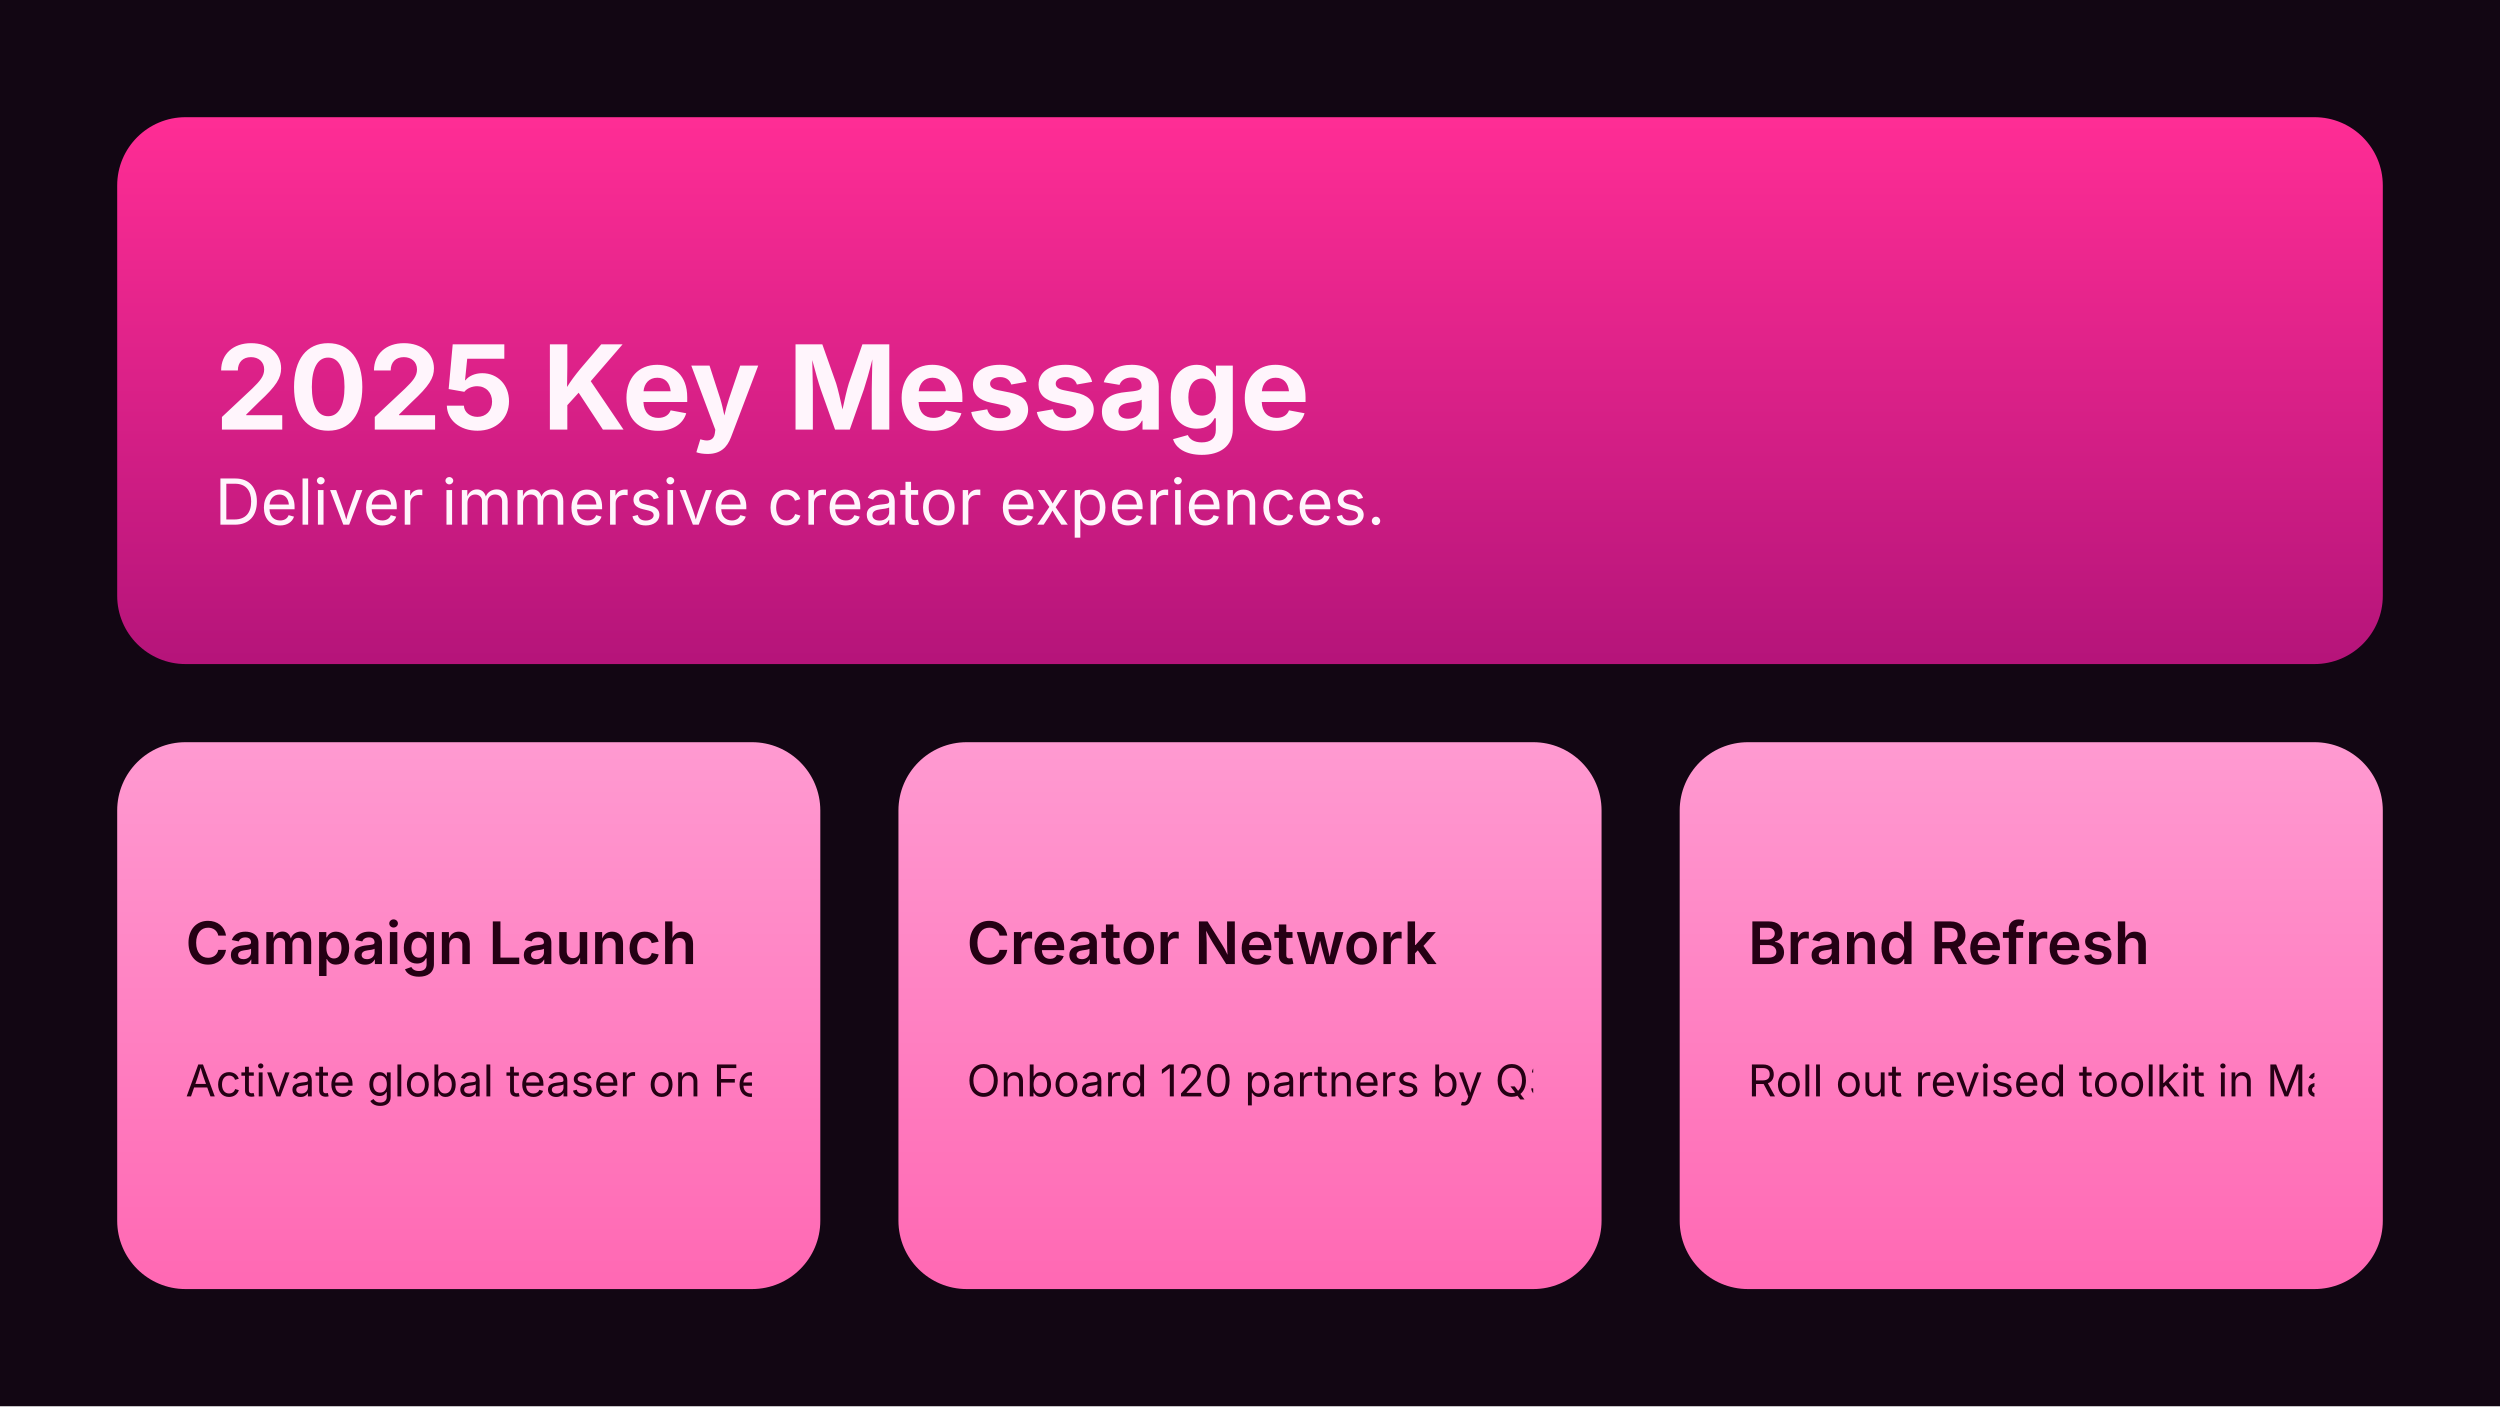
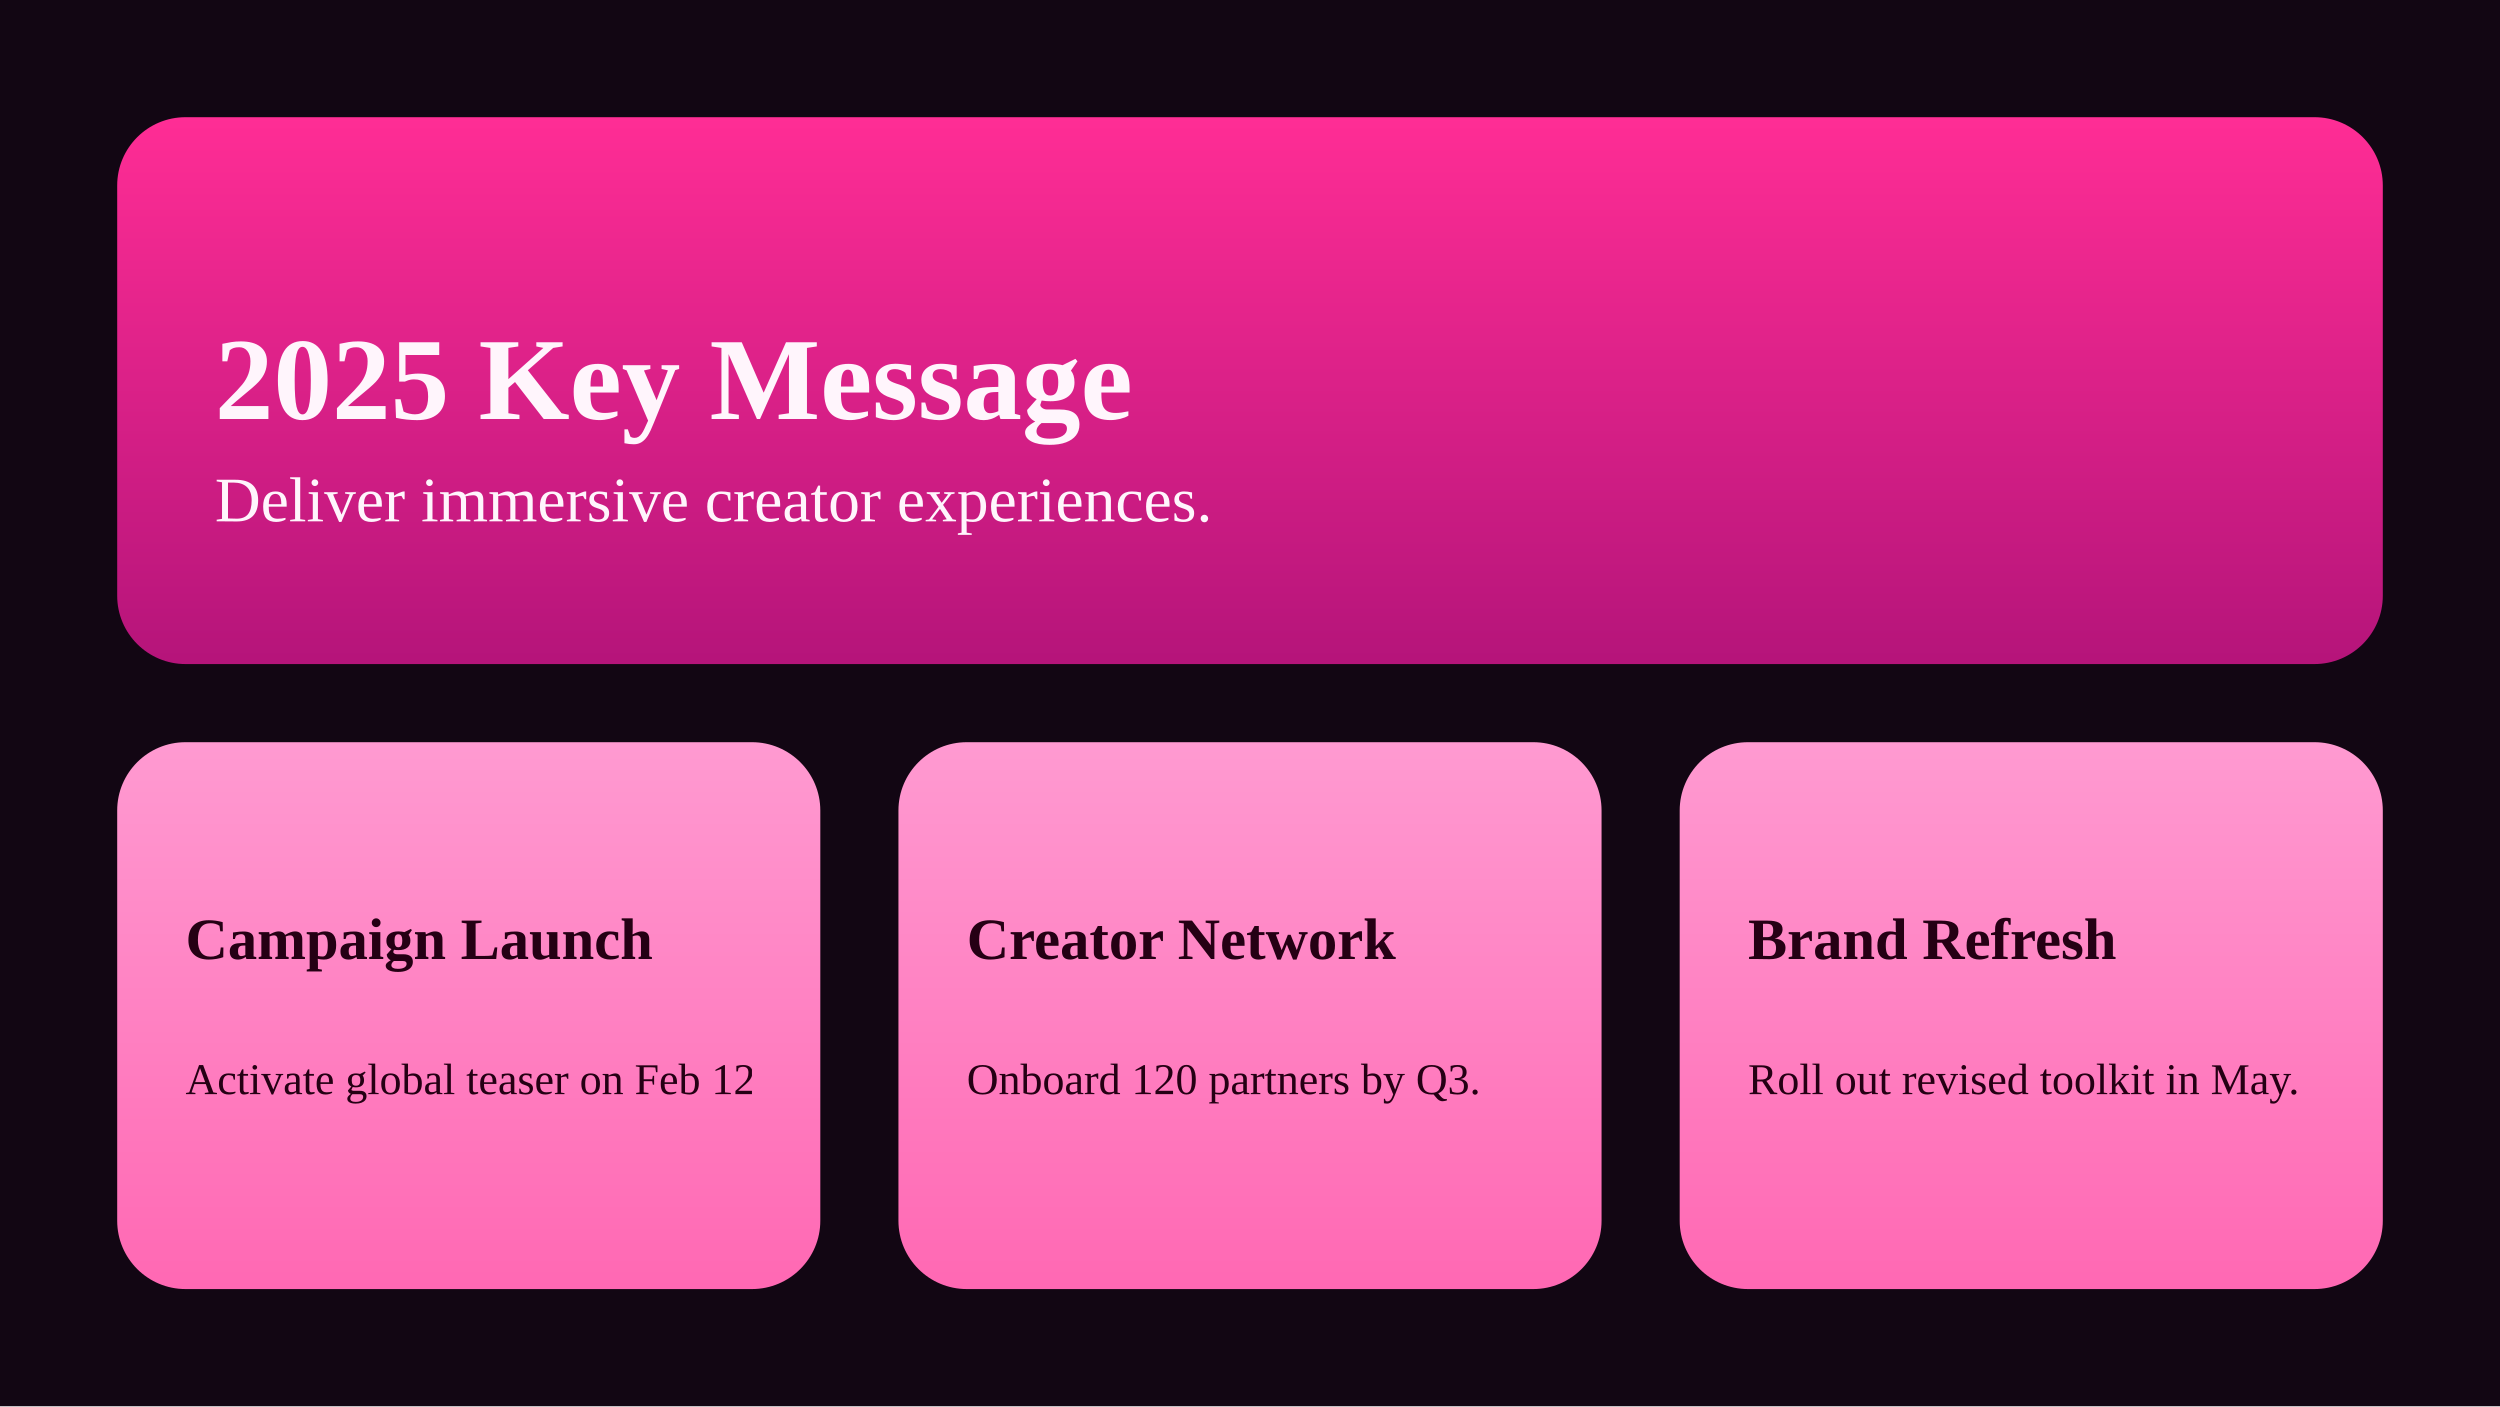
<svg xmlns="http://www.w3.org/2000/svg" width="1024.0" height="576.0">
  <rect x="0" y="0" width="100%" height="100%" fill="#120613" />
  <defs>
    <linearGradient id="leadGradient" x1="0%" y1="0%" x2="0%" y2="100%">
      <stop offset="0%" stop-color="#ff2d95" />
      <stop offset="100%" stop-color="#b5147a" />
    </linearGradient>
    <linearGradient id="cardGradient" x1="0%" y1="0%" x2="0%" y2="100%">
      <stop offset="0%" stop-color="#ff9ad1" />
      <stop offset="100%" stop-color="#ff68b3" />
    </linearGradient>
  </defs>
-   <clipPath id="keyMsgClip_0">
-     <rect x="88.0" y="192.0" width="840.0" height="104.0" />
-   </clipPath>
-   <rect display="inline" x="48" y="48" width="928.0" height="224.0" rx="28" fill="url(#leadGradient)" />
-   <text display="inline" dominant-baseline="middle" font-family="'Inter', 'Pretendard', Arial, sans-serif" font-size="48" font-weight="700" fill="#fff5fc" x="88.0" y="158.0">2025 Key Message</text>
-   <text display="inline" dominant-baseline="hanging" font-family="'Inter', 'Pretendard', Arial, sans-serif" font-size="26" fill="#fff5fc" x="88.0" y="196.0" clip-path="url(#keyMsgClip_0)">Deliver immersive creator experiences.</text>
-   <rect display="none" x="48" y="304.0" width="0" height="224.0" rx="28" fill="url(#cardGradient)" />
-   <text display="none" dominant-baseline="middle" font-family="'Inter', 'Pretendard', Arial, sans-serif" font-size="24" font-weight="600" fill="#250014" x="76.0" y="386.0">2025 Key Message</text>
-   <text display="none" dominant-baseline="hanging" font-family="'Inter', 'Pretendard', Arial, sans-serif" font-size="18" fill="#250014" x="76.0" y="436.0" clip-path="url(#keyMsgClip_0)">Deliver immersive creator experiences.</text>
-   <clipPath id="keyMsgClip_1">
-     <rect x="76.0" y="432.0" width="232.0" height="84.0" />
-   </clipPath>
-   <rect display="none" x="48" y="48" width="928.0" height="224.0" rx="28" fill="url(#leadGradient)" />
-   <text display="none" dominant-baseline="middle" font-family="'Inter', 'Pretendard', Arial, sans-serif" font-size="48" font-weight="700" fill="#fff5fc" x="88.0" y="158.0">Campaign Launch</text>
-   <text display="none" dominant-baseline="hanging" font-family="'Inter', 'Pretendard', Arial, sans-serif" font-size="26" fill="#fff5fc" x="88.0" y="196.0" clip-path="url(#keyMsgClip_1)">Activate global teaser on Feb 12.</text>
-   <rect display="inline" x="48.0" y="304.0" width="288.0" height="224.0" rx="28" fill="url(#cardGradient)" />
-   <text display="inline" dominant-baseline="middle" font-family="'Inter', 'Pretendard', Arial, sans-serif" font-size="24" font-weight="600" fill="#250014" x="76.0" y="386.0">Campaign Launch</text>
-   <text display="inline" dominant-baseline="hanging" font-family="'Inter', 'Pretendard', Arial, sans-serif" font-size="18" fill="#250014" x="76.0" y="436.0" clip-path="url(#keyMsgClip_1)">Activate global teaser on Feb 12.</text>
-   <clipPath id="keyMsgClip_2">
-     <rect x="396.0" y="432.0" width="232.0" height="84.0" />
-   </clipPath>
-   <rect display="none" x="48" y="48" width="928.0" height="224.0" rx="28" fill="url(#leadGradient)" />
-   <text display="none" dominant-baseline="middle" font-family="'Inter', 'Pretendard', Arial, sans-serif" font-size="48" font-weight="700" fill="#fff5fc" x="88.0" y="158.0">Creator Network</text>
-   <text display="none" dominant-baseline="hanging" font-family="'Inter', 'Pretendard', Arial, sans-serif" font-size="26" fill="#fff5fc" x="88.0" y="196.0" clip-path="url(#keyMsgClip_2)">Onboard 120 partners by Q3.</text>
-   <rect display="inline" x="368.0" y="304.0" width="288.0" height="224.0" rx="28" fill="url(#cardGradient)" />
-   <text display="inline" dominant-baseline="middle" font-family="'Inter', 'Pretendard', Arial, sans-serif" font-size="24" font-weight="600" fill="#250014" x="396.0" y="386.0">Creator Network</text>
-   <text display="inline" dominant-baseline="hanging" font-family="'Inter', 'Pretendard', Arial, sans-serif" font-size="18" fill="#250014" x="396.0" y="436.0" clip-path="url(#keyMsgClip_2)">Onboard 120 partners by Q3.</text>
-   <clipPath id="keyMsgClip_3">
-     <rect x="716.0" y="432.0" width="232.0" height="84.0" />
-   </clipPath>
-   <rect display="none" x="48" y="48" width="928.0" height="224.0" rx="28" fill="url(#leadGradient)" />
-   <text display="none" dominant-baseline="middle" font-family="'Inter', 'Pretendard', Arial, sans-serif" font-size="48" font-weight="700" fill="#fff5fc" x="88.0" y="158.0">Brand Refresh</text>
-   <text display="none" dominant-baseline="hanging" font-family="'Inter', 'Pretendard', Arial, sans-serif" font-size="26" fill="#fff5fc" x="88.0" y="196.0" clip-path="url(#keyMsgClip_3)">Roll out revised toolkit in May.</text>
-   <rect display="inline" x="688.0" y="304.0" width="288.0" height="224.0" rx="28" fill="url(#cardGradient)" />
-   <text display="inline" dominant-baseline="middle" font-family="'Inter', 'Pretendard', Arial, sans-serif" font-size="24" font-weight="600" fill="#250014" x="716.0" y="386.0">Brand Refresh</text>
-   <text display="inline" dominant-baseline="hanging" font-family="'Inter', 'Pretendard', Arial, sans-serif" font-size="18" fill="#250014" x="716.0" y="436.0" clip-path="url(#keyMsgClip_3)">Roll out revised toolkit in May.</text>
+   <g>
+     <defs>
+       <clipPath id="keyMsgClip_0">
+         <rect x="88.0" y="192.0" width="840.0" height="104.0" />
+       </clipPath>
+     </defs>
+     <rect display="inline" x="48" y="48" width="928.0" height="224.0" rx="28" fill="url(#leadGradient)" />
+     <text display="inline" dominant-baseline="middle" font-family="SequenceAdapter(_values=('Inter', 'Pretendard', Arial, sans - serif))" font-size="48" font-weight="700" fill="#fff5fc" x="88.0" y="158.0">2025 Key Message</text>
+     <text display="inline" dominant-baseline="hanging" font-family="SequenceAdapter(_values=('Inter', 'Pretendard', Arial, sans - serif))" font-size="26" fill="#fff5fc" x="88.0" y="196.0" clip-path="url(#keyMsgClip_0)">Deliver immersive creator experiences.</text>
+     <rect display="none" x="48" y="304.0" width="0" height="224.0" rx="28" fill="url(#cardGradient)" />
+     <text display="none" dominant-baseline="middle" font-family="SequenceAdapter(_values=('Inter', 'Pretendard', Arial, sans - serif))" font-size="24" font-weight="600" fill="#250014" x="76.0" y="386.0">2025 Key Message</text>
+     <text display="none" dominant-baseline="hanging" font-family="SequenceAdapter(_values=('Inter', 'Pretendard', Arial, sans - serif))" font-size="18" fill="#250014" x="76.0" y="436.0" clip-path="url(#keyMsgClip_0)">Deliver immersive creator experiences.</text>
+   </g>
+   <g>
+     <defs>
+       <clipPath id="keyMsgClip_1">
+         <rect x="76.0" y="432.0" width="232.0" height="84.0" />
+       </clipPath>
+     </defs>
+     <rect display="none" x="48" y="48" width="928.0" height="224.0" rx="28" fill="url(#leadGradient)" />
+     <text display="none" dominant-baseline="middle" font-family="SequenceAdapter(_values=('Inter', 'Pretendard', Arial, sans - serif))" font-size="48" font-weight="700" fill="#fff5fc" x="88.0" y="158.0">Campaign Launch</text>
+     <text display="none" dominant-baseline="hanging" font-family="SequenceAdapter(_values=('Inter', 'Pretendard', Arial, sans - serif))" font-size="26" fill="#fff5fc" x="88.0" y="196.0" clip-path="url(#keyMsgClip_1)">Activate global teaser on Feb 12.</text>
+     <rect display="inline" x="48.0" y="304.0" width="288.0" height="224.0" rx="28" fill="url(#cardGradient)" />
+     <text display="inline" dominant-baseline="middle" font-family="SequenceAdapter(_values=('Inter', 'Pretendard', Arial, sans - serif))" font-size="24" font-weight="600" fill="#250014" x="76.0" y="386.0">Campaign Launch</text>
+     <text display="inline" dominant-baseline="hanging" font-family="SequenceAdapter(_values=('Inter', 'Pretendard', Arial, sans - serif))" font-size="18" fill="#250014" x="76.0" y="436.0" clip-path="url(#keyMsgClip_1)">Activate global teaser on Feb 12.</text>
+   </g>
+   <g>
+     <defs>
+       <clipPath id="keyMsgClip_2">
+         <rect x="396.0" y="432.0" width="232.0" height="84.0" />
+       </clipPath>
+     </defs>
+     <rect display="none" x="48" y="48" width="928.0" height="224.0" rx="28" fill="url(#leadGradient)" />
+     <text display="none" dominant-baseline="middle" font-family="SequenceAdapter(_values=('Inter', 'Pretendard', Arial, sans - serif))" font-size="48" font-weight="700" fill="#fff5fc" x="88.0" y="158.0">Creator Network</text>
+     <text display="none" dominant-baseline="hanging" font-family="SequenceAdapter(_values=('Inter', 'Pretendard', Arial, sans - serif))" font-size="26" fill="#fff5fc" x="88.0" y="196.0" clip-path="url(#keyMsgClip_2)">Onboard 120 partners by Q3.</text>
+     <rect display="inline" x="368.0" y="304.0" width="288.0" height="224.0" rx="28" fill="url(#cardGradient)" />
+     <text display="inline" dominant-baseline="middle" font-family="SequenceAdapter(_values=('Inter', 'Pretendard', Arial, sans - serif))" font-size="24" font-weight="600" fill="#250014" x="396.0" y="386.0">Creator Network</text>
+     <text display="inline" dominant-baseline="hanging" font-family="SequenceAdapter(_values=('Inter', 'Pretendard', Arial, sans - serif))" font-size="18" fill="#250014" x="396.0" y="436.0" clip-path="url(#keyMsgClip_2)">Onboard 120 partners by Q3.</text>
+   </g>
+   <g>
+     <defs>
+       <clipPath id="keyMsgClip_3">
+         <rect x="716.0" y="432.0" width="232.0" height="84.0" />
+       </clipPath>
+     </defs>
+     <rect display="none" x="48" y="48" width="928.0" height="224.0" rx="28" fill="url(#leadGradient)" />
+     <text display="none" dominant-baseline="middle" font-family="SequenceAdapter(_values=('Inter', 'Pretendard', Arial, sans - serif))" font-size="48" font-weight="700" fill="#fff5fc" x="88.0" y="158.0">Brand Refresh</text>
+     <text display="none" dominant-baseline="hanging" font-family="SequenceAdapter(_values=('Inter', 'Pretendard', Arial, sans - serif))" font-size="26" fill="#fff5fc" x="88.0" y="196.0" clip-path="url(#keyMsgClip_3)">Roll out revised toolkit in May.</text>
+     <rect display="inline" x="688.0" y="304.0" width="288.0" height="224.0" rx="28" fill="url(#cardGradient)" />
+     <text display="inline" dominant-baseline="middle" font-family="SequenceAdapter(_values=('Inter', 'Pretendard', Arial, sans - serif))" font-size="24" font-weight="600" fill="#250014" x="716.0" y="386.0">Brand Refresh</text>
+     <text display="inline" dominant-baseline="hanging" font-family="SequenceAdapter(_values=('Inter', 'Pretendard', Arial, sans - serif))" font-size="18" fill="#250014" x="716.0" y="436.0" clip-path="url(#keyMsgClip_3)">Roll out revised toolkit in May.</text>
+   </g>
</svg>
